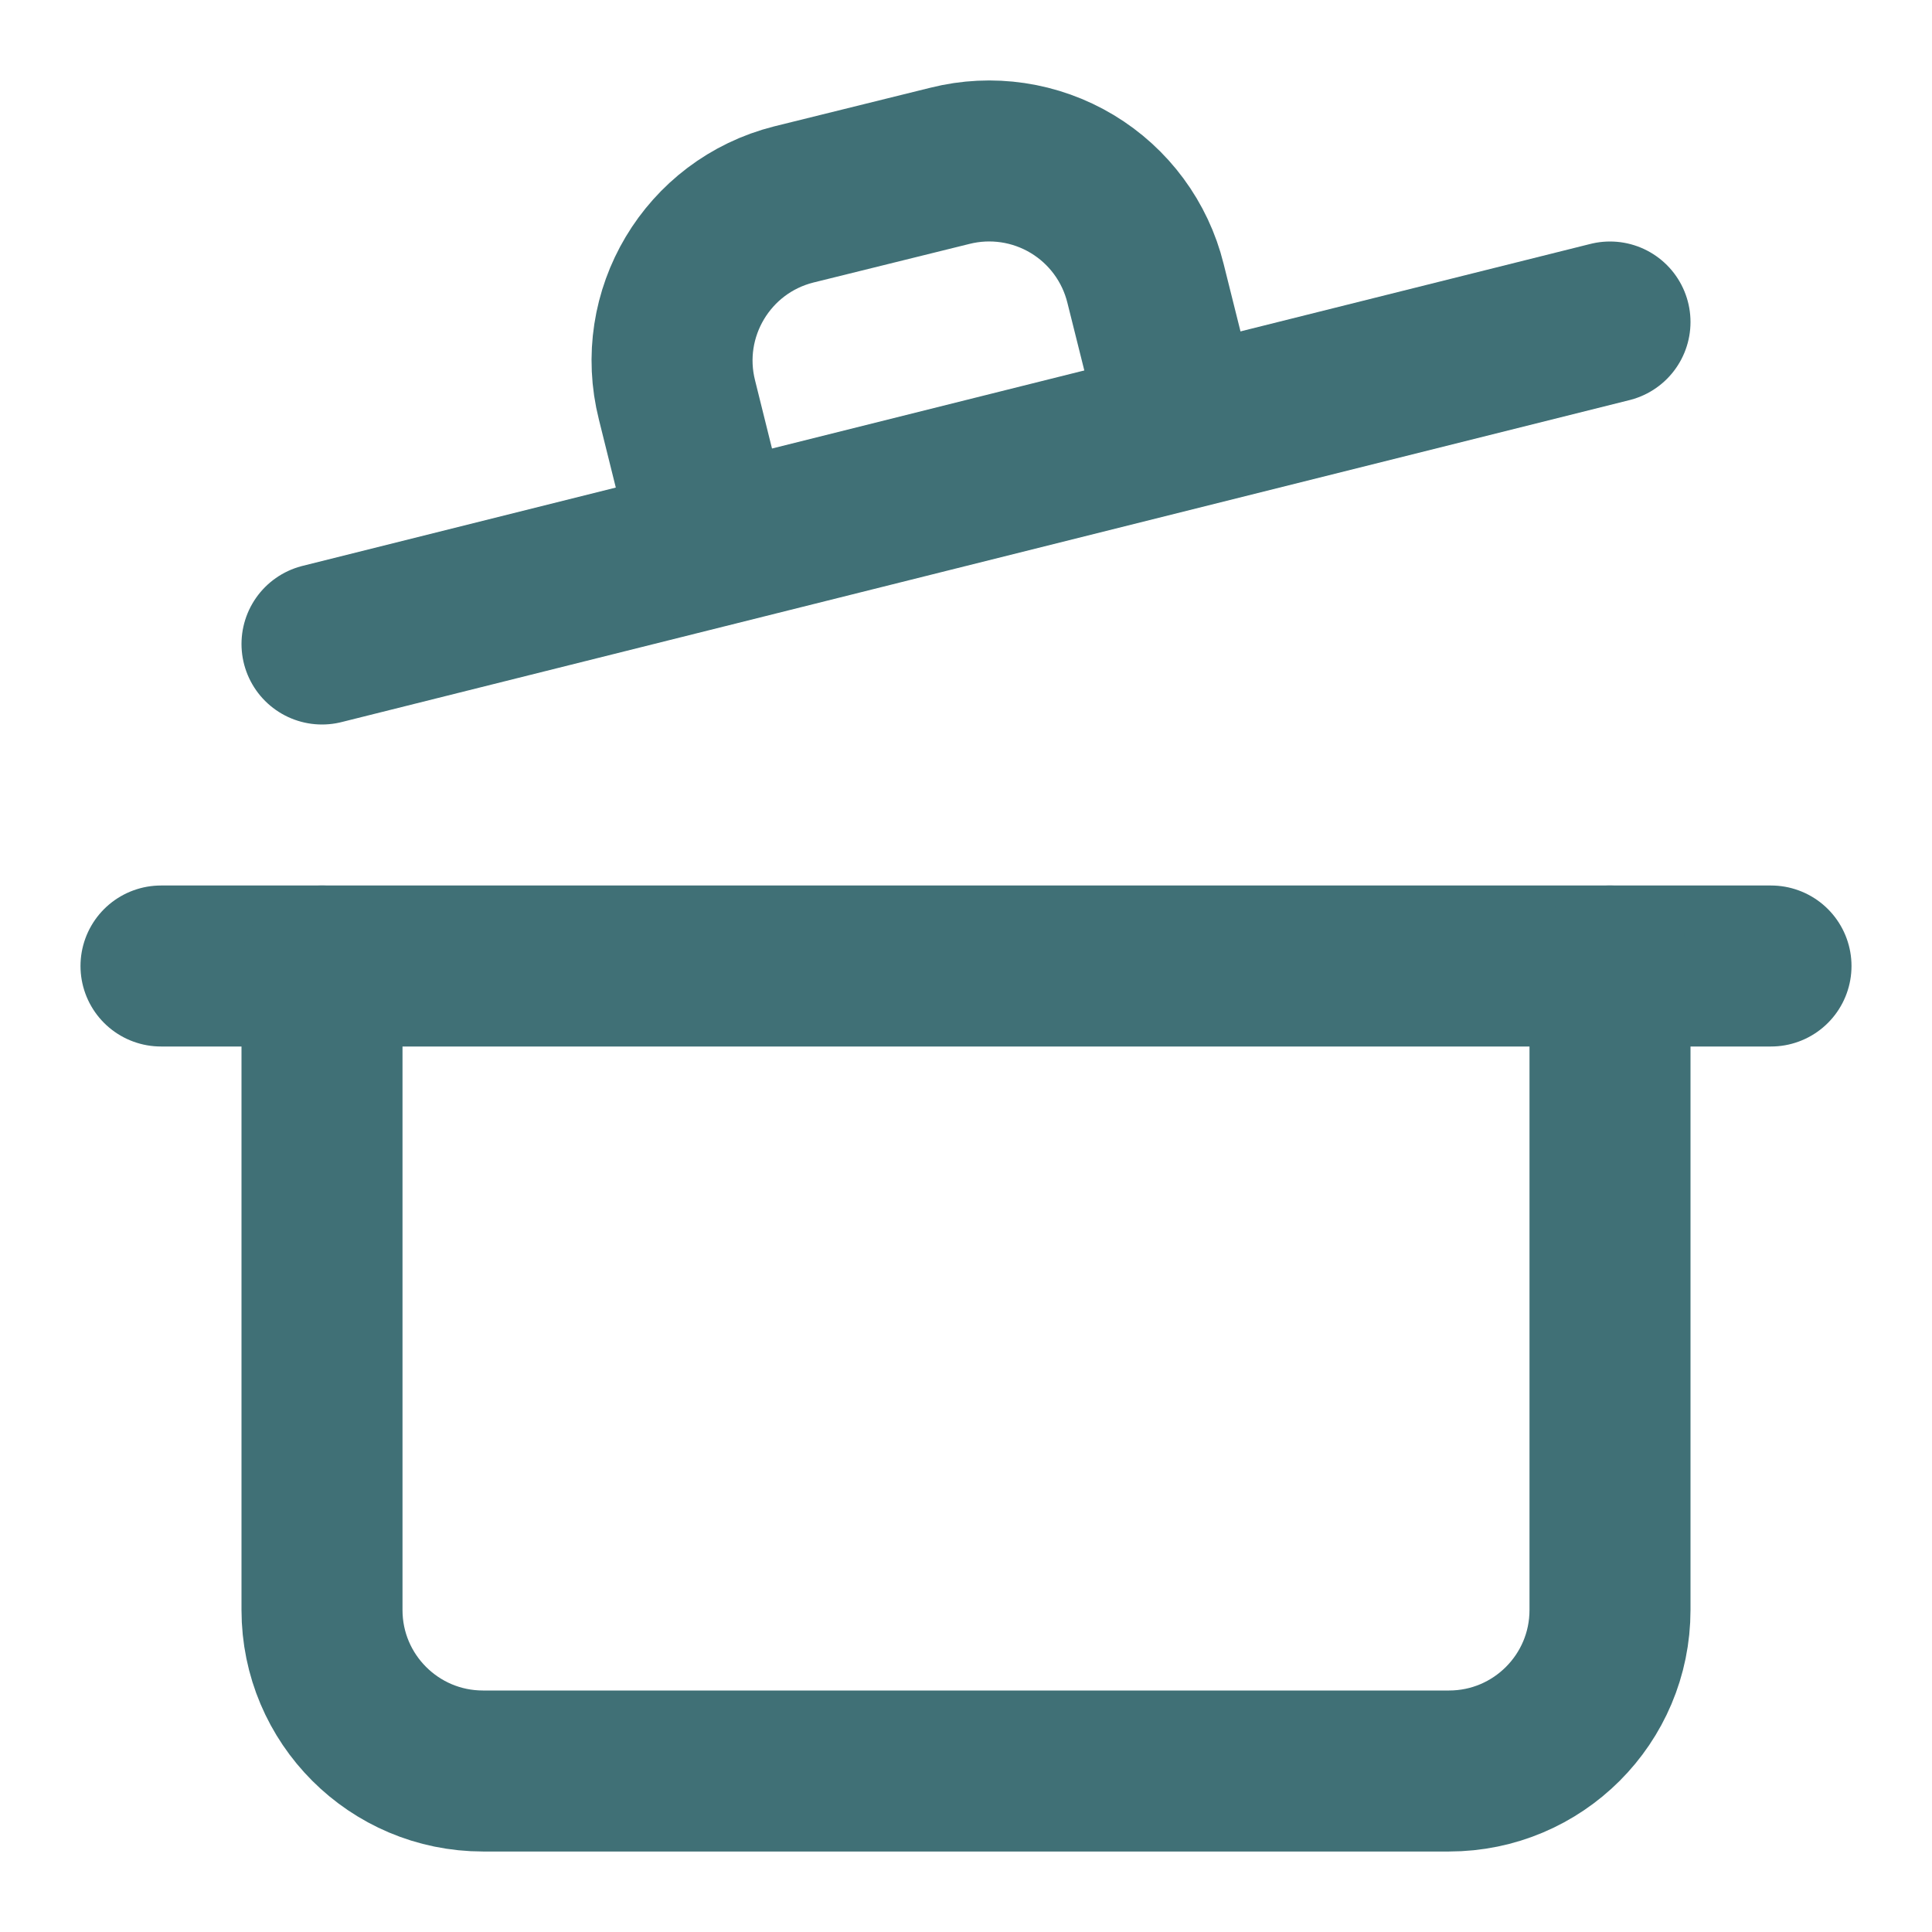
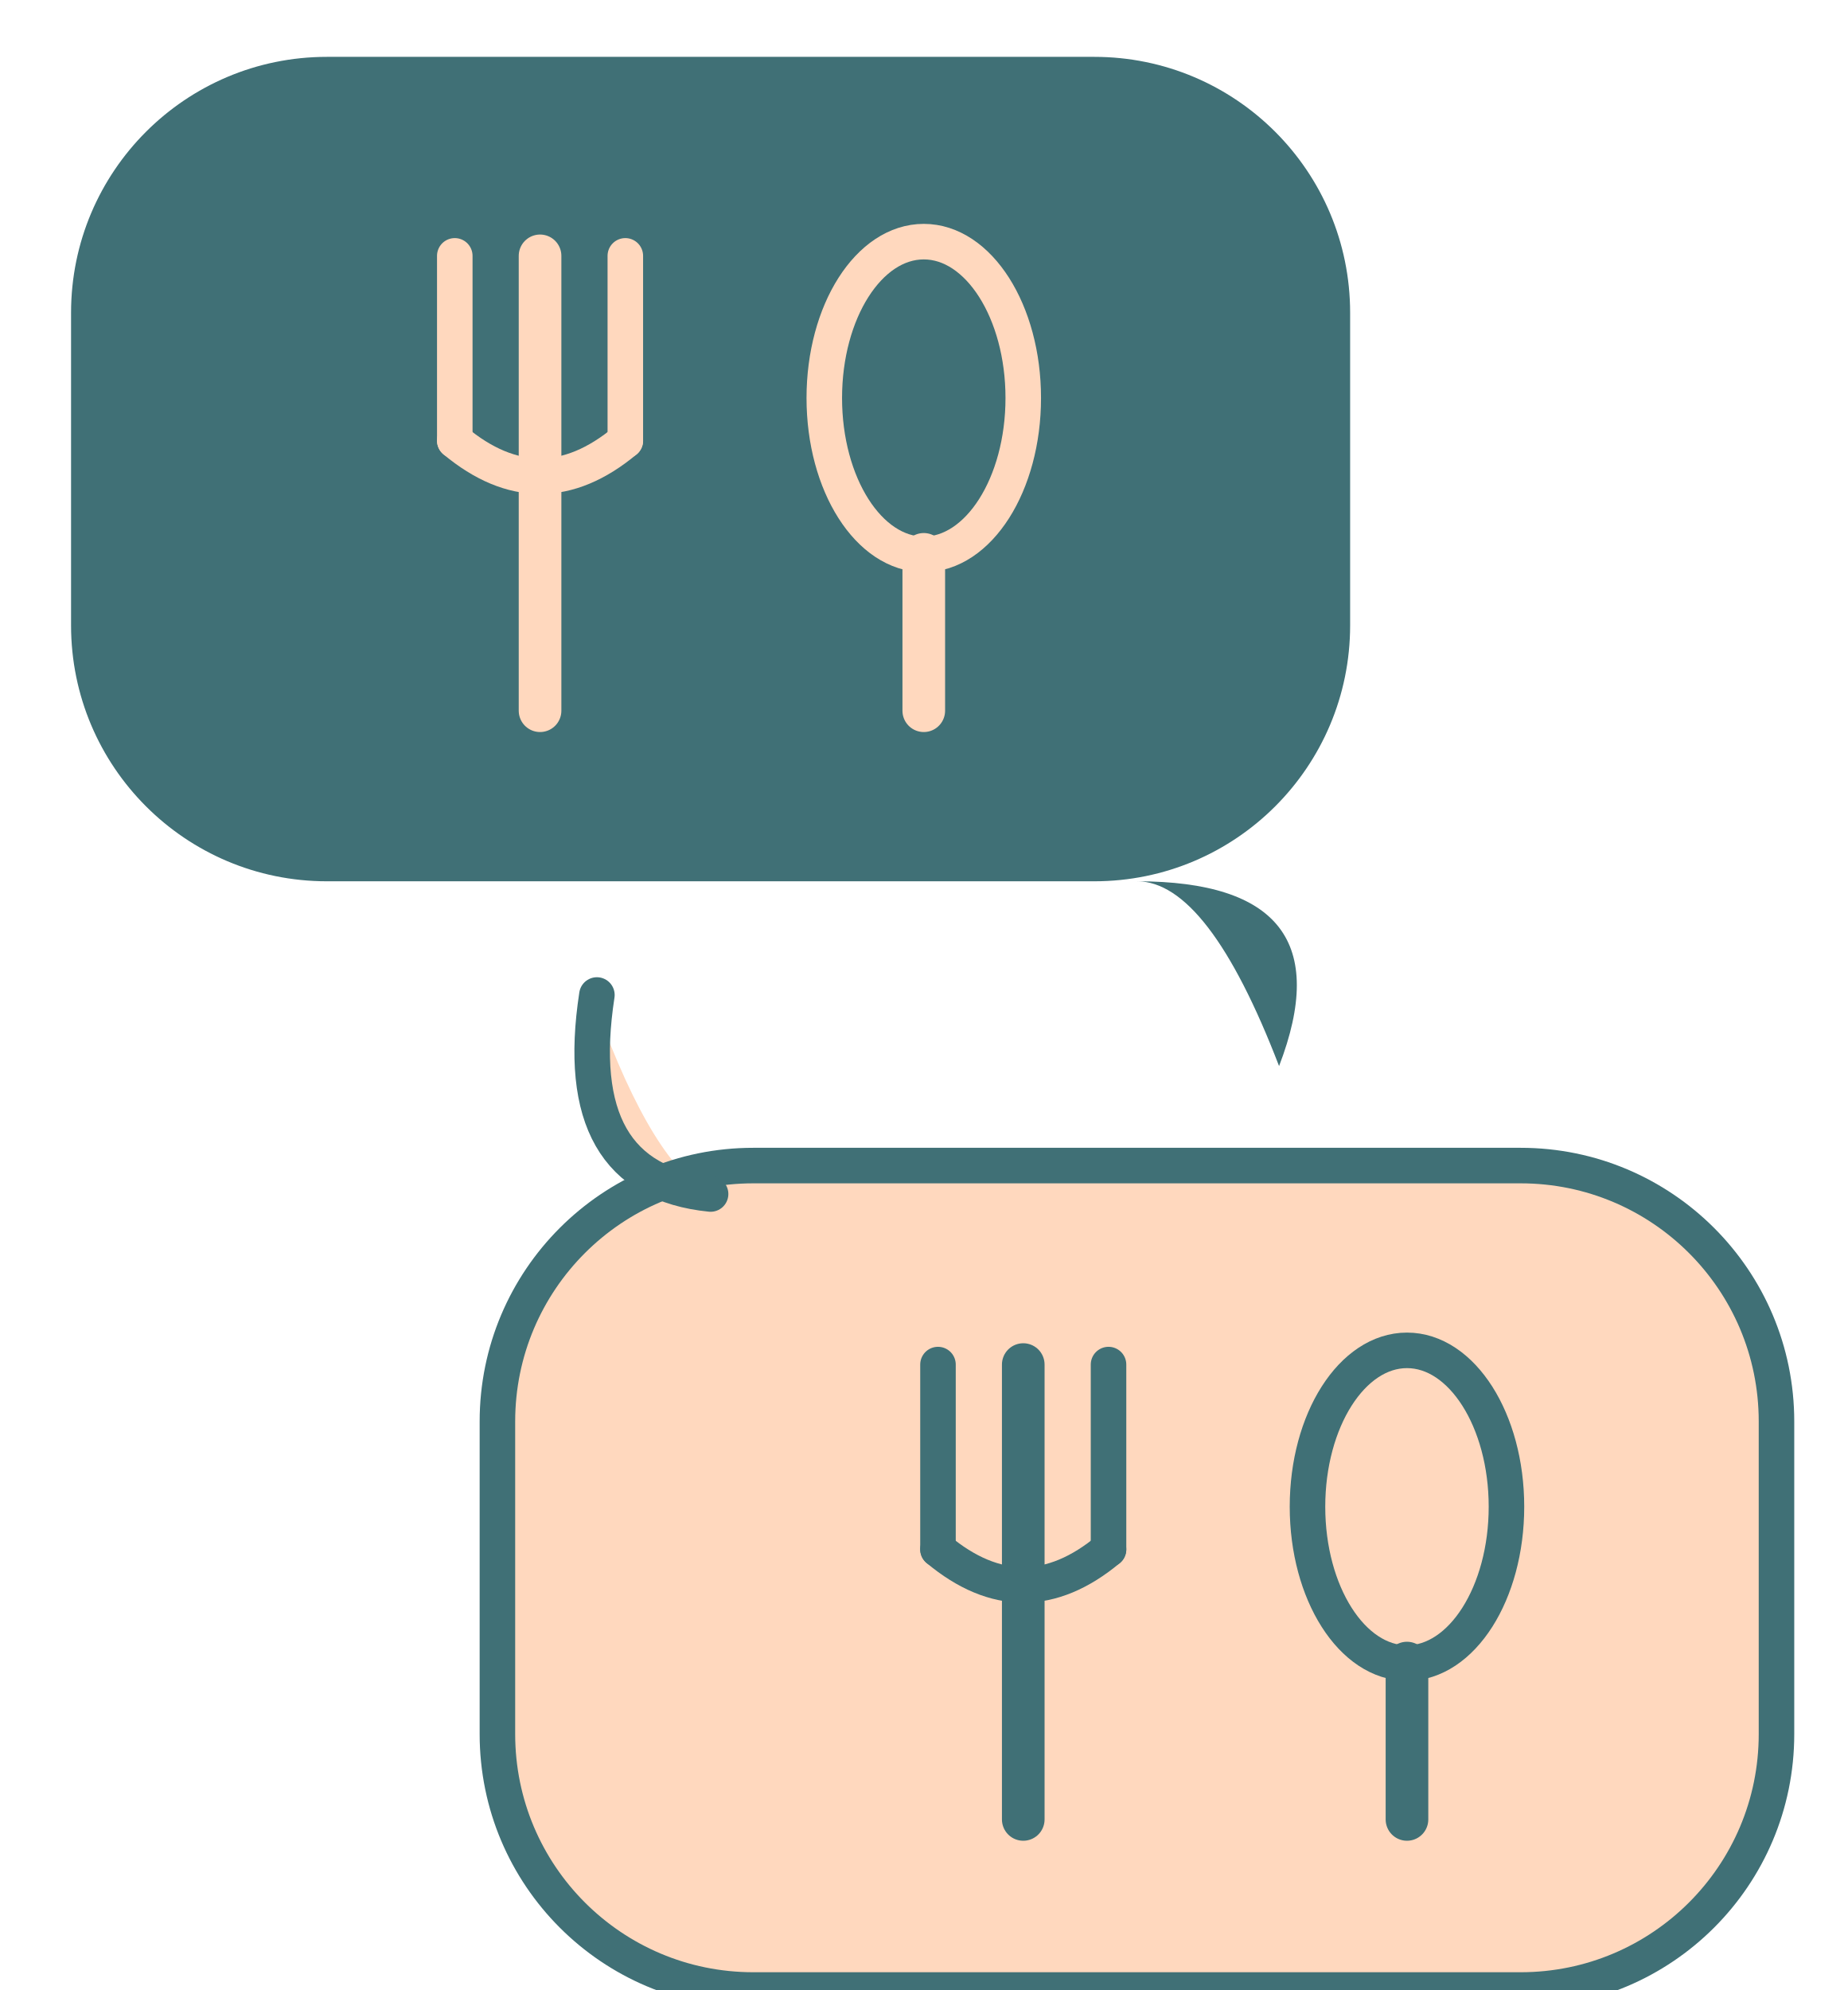
- <svg xmlns="http://www.w3.org/2000/svg" width="24" height="24" viewBox="0 0 24 24" fill="none" stroke="#407076" stroke-width="2" stroke-linecap="round" stroke-linejoin="round" class="lucide lucide-cooking-pot-icon lucide-cooking-pot">
-   <path d="M2 12h20" />
-   <path d="M20 12v8a2 2 0 0 1-2 2H6a2 2 0 0 1-2-2v-8" />
-   <path d="m4 8 16-4" />
-   <path d="m8.86 6.78-.45-1.81a2 2 0 0 1 1.45-2.43l1.94-.48a2 2 0 0 1 2.43 1.46l.45 1.8" />
+ <svg xmlns="http://www.w3.org/2000/svg" viewBox="0 0 130 140" width="130" height="140">
+   <rect x="5" y="4" width="90" height="58" rx="18" ry="18" fill="#407076" />
+   <path d="M80,62 Q95,62 90,75 Q85,62 80,62 Z" fill="#407076" />
+   <line x1="38" y1="18" x2="38" y2="50" stroke="#FFD8BE" stroke-width="3" stroke-linecap="round" />
+   <line x1="32" y1="18" x2="32" y2="31" stroke="#FFD8BE" stroke-width="2.5" stroke-linecap="round" />
+   <line x1="44" y1="18" x2="44" y2="31" stroke="#FFD8BE" stroke-width="2.5" stroke-linecap="round" />
+   <path d="M32,31 Q38,36 44,31" fill="none" stroke="#FFD8BE" stroke-width="2.5" stroke-linecap="round" />
+   <ellipse cx="65" cy="28" rx="7" ry="11" fill="none" stroke="#FFD8BE" stroke-width="2.5" />
+   <line x1="65" y1="39" x2="65" y2="50" stroke="#FFD8BE" stroke-width="3" stroke-linecap="round" />
+   <path d="M50,84 Q40,84 42,71 Q46,82 50,84 Z" fill="#FFD8BE" />
+   <rect x="35" y="82" width="90" height="58" rx="18" ry="18" fill="#FFD8BE" stroke="#407076" stroke-width="2.5" />
+   <path d="M50,84 Q40,83 42,70" fill="none" stroke="#407076" stroke-width="2.5" stroke-linecap="round" />
+   <line x1="72" y1="96" x2="72" y2="128" stroke="#407076" stroke-width="3" stroke-linecap="round" />
+   <line x1="66" y1="96" x2="66" y2="109" stroke="#407076" stroke-width="2.5" stroke-linecap="round" />
+   <line x1="78" y1="96" x2="78" y2="109" stroke="#407076" stroke-width="2.5" stroke-linecap="round" />
+   <path d="M66,109 Q72,114 78,109" fill="none" stroke="#407076" stroke-width="2.5" stroke-linecap="round" />
+   <ellipse cx="99" cy="106" rx="7" ry="11" fill="none" stroke="#407076" stroke-width="2.5" />
+   <line x1="99" y1="117" x2="99" y2="128" stroke="#407076" stroke-width="3" stroke-linecap="round" />
</svg>
